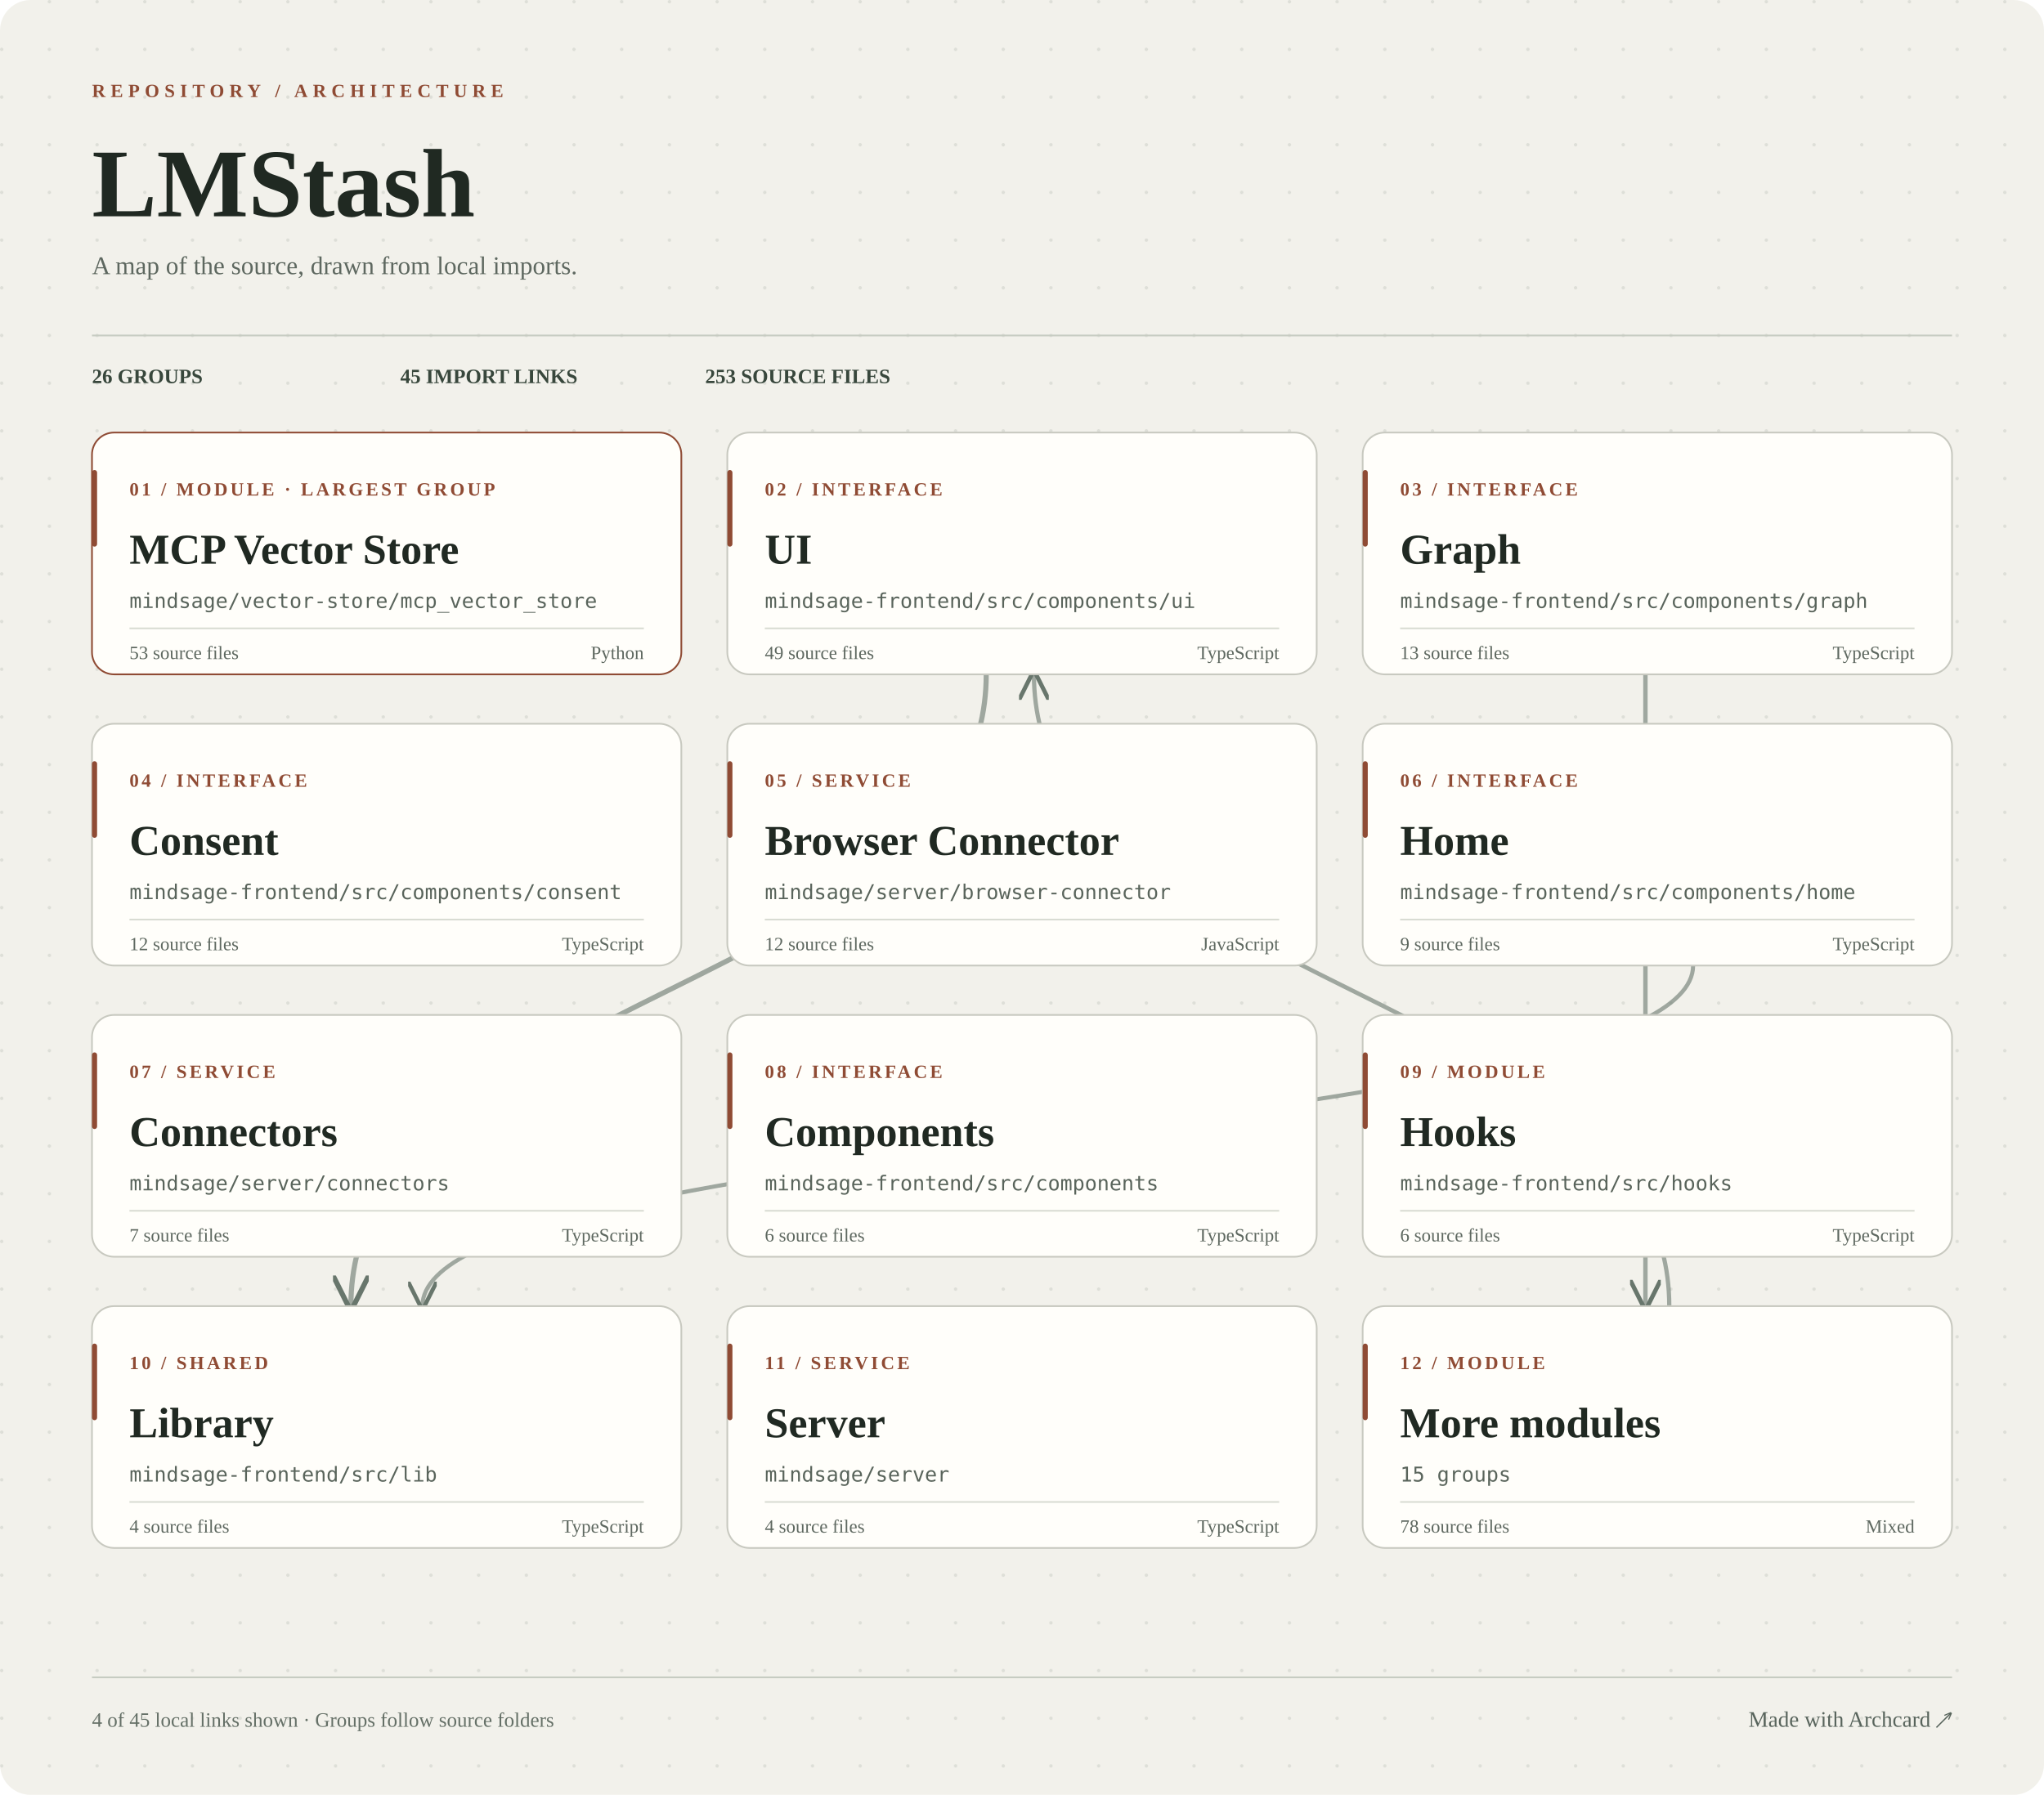
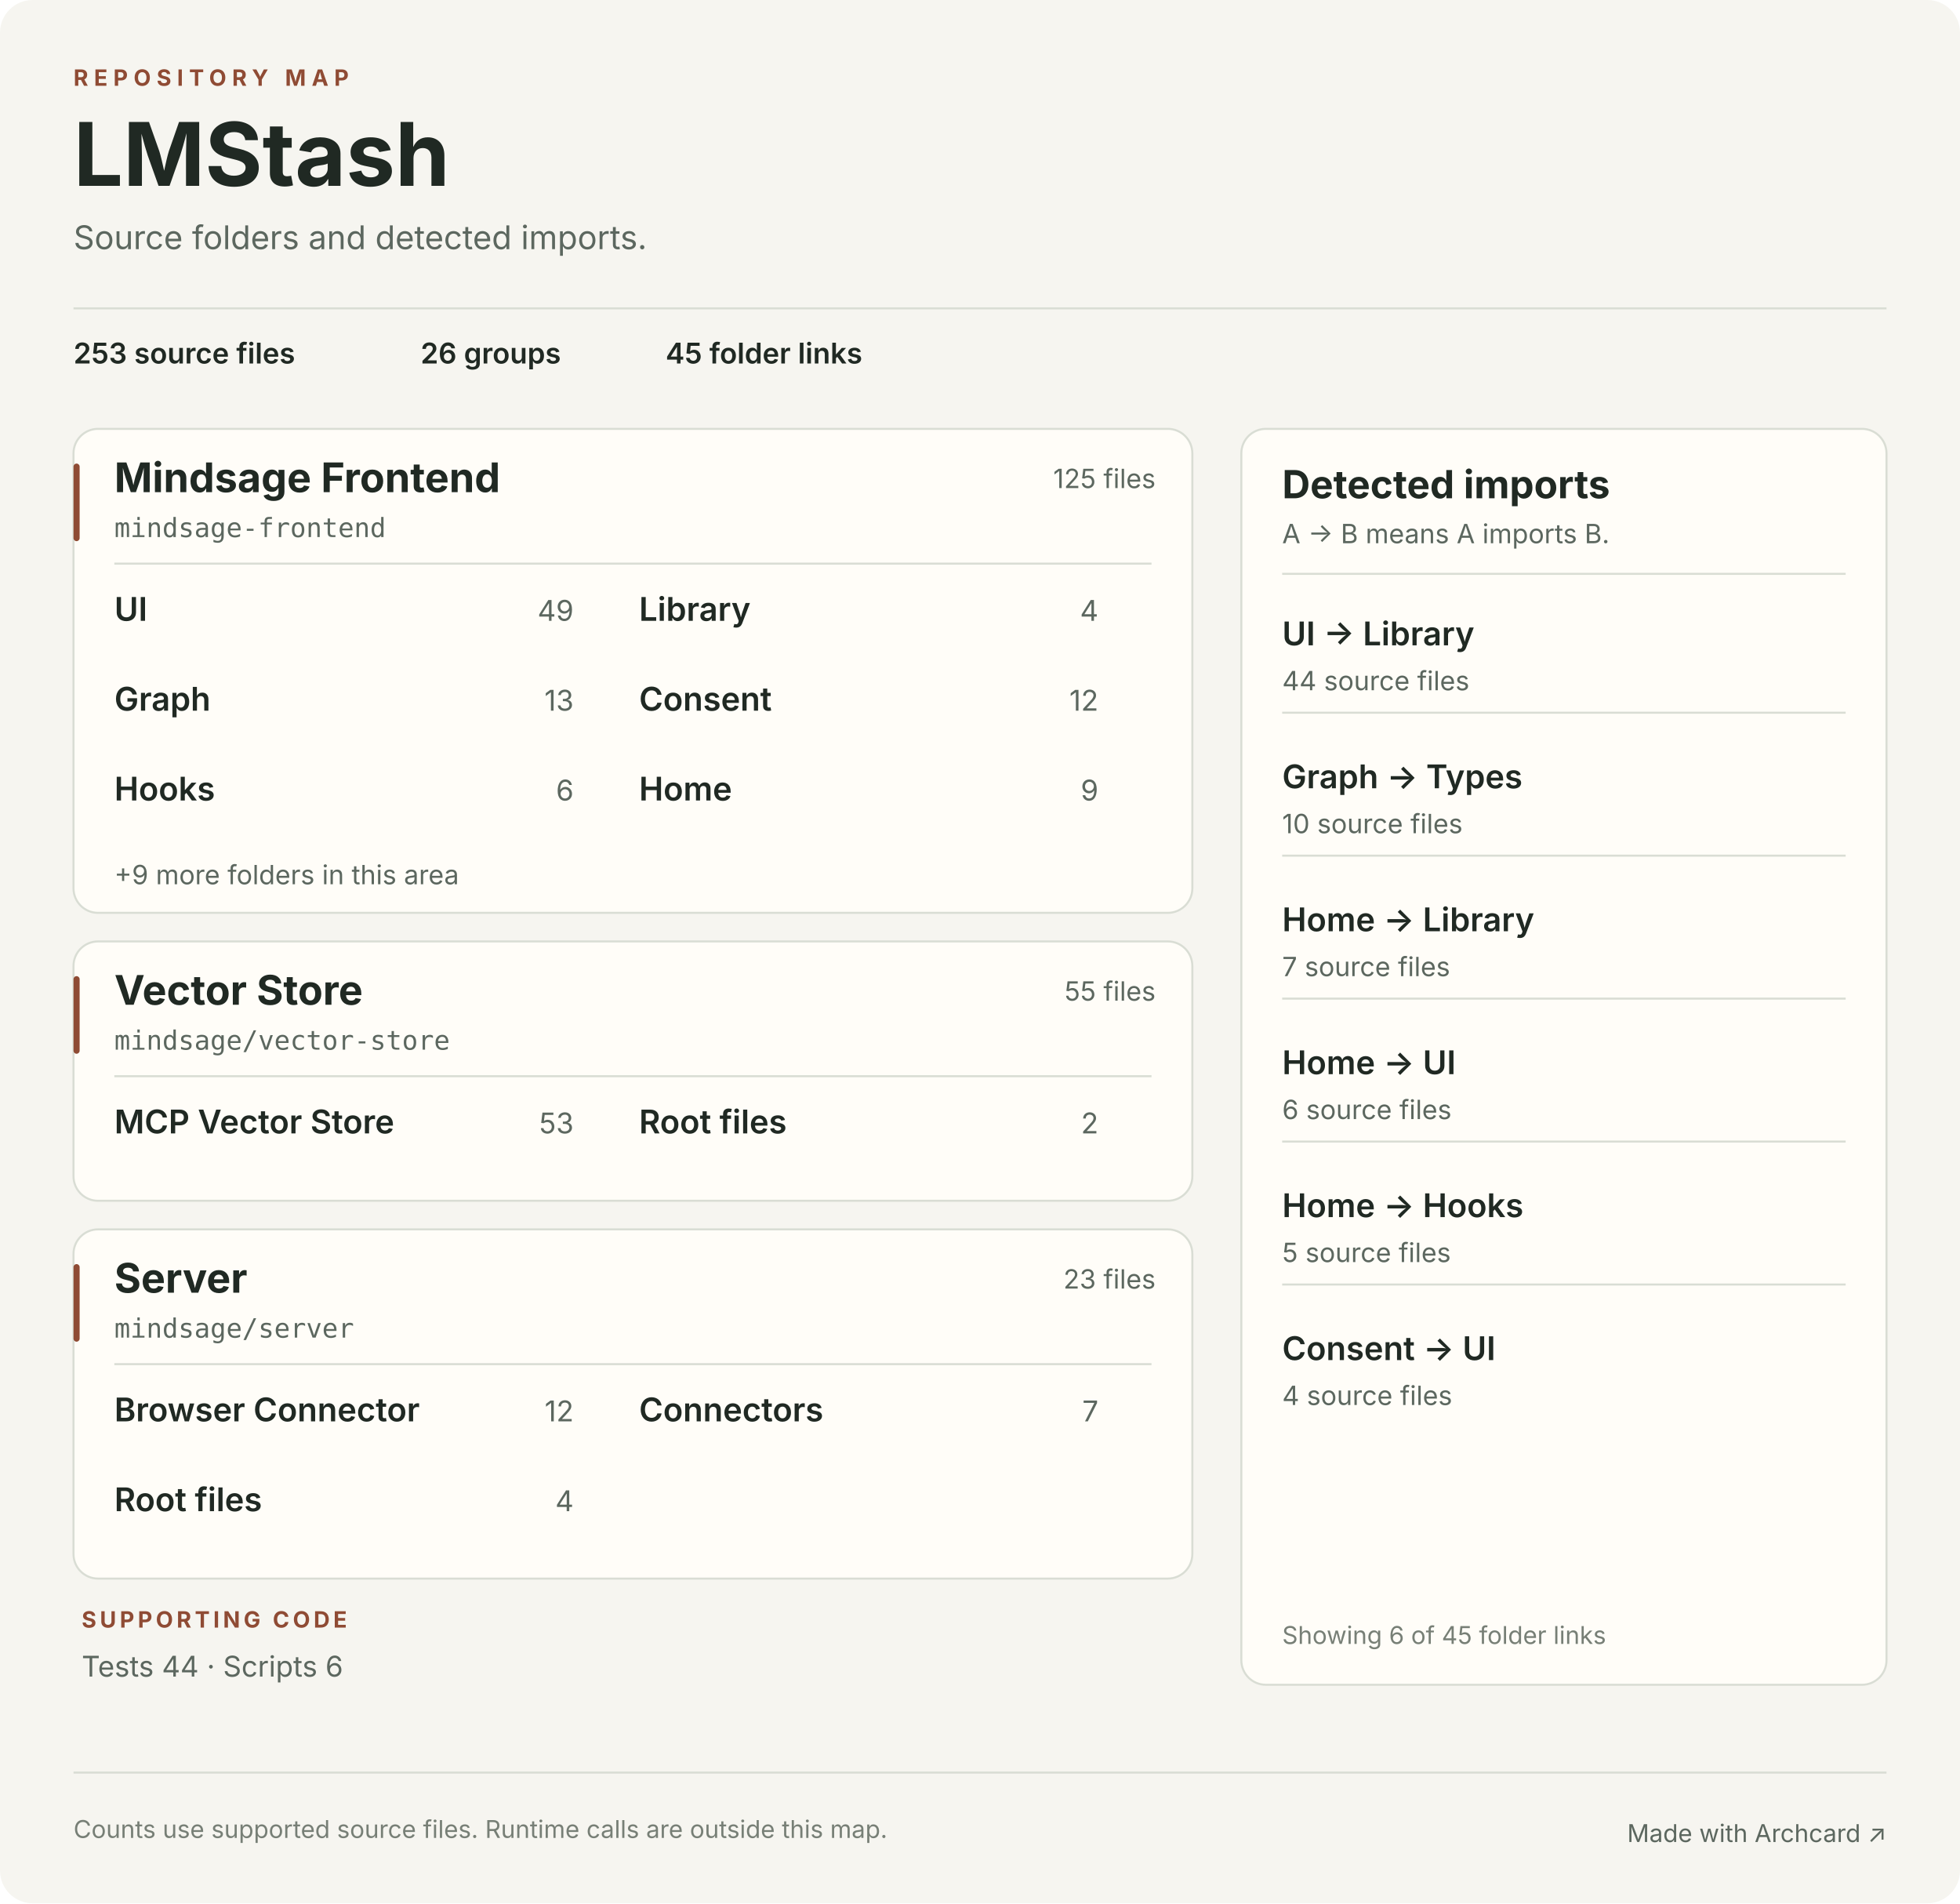
- <svg xmlns="http://www.w3.org/2000/svg" viewBox="0 0 1200 1054" width="1200" height="1054" role="img" aria-labelledby="title description">
-   <defs>
-     <pattern id="dots" width="28" height="28" patternUnits="userSpaceOnUse">
-       <circle cx="1" cy="1" r="1" fill="#7C877C" opacity=".17" />
-     </pattern>
-     <marker id="arrow" markerWidth="7" markerHeight="7" refX="6" refY="3.5" orient="auto">
-       <path d="M0 0 L7 3.5 L0 7" fill="none" stroke="#68766C" stroke-width="1" />
-     </marker>
-   </defs>
-   <rect width="1200" height="1054" rx="18" fill="#F2F1EB" />
-   <rect width="1200" height="1054" rx="18" fill="url(#dots)" />
-   <text x="54" y="57" fill="#8F4B34" font-size="11" font-weight="700" letter-spacing="3">REPOSITORY / ARCHITECTURE</text>
-   <text x="54" y="127" fill="#202922" font-size="57" font-weight="700">LMStash</text>
-   <text x="54" y="161" fill="#5E6860" font-size="15">A map of the source, drawn from local imports.</text>
-   <line x1="54" y1="197" x2="1146" y2="197" stroke="#C7CCC2" />
-   <text x="54" y="225" fill="#38473C" font-size="12" font-weight="600">26 GROUPS</text>
-   <text x="235" y="225" fill="#38473C" font-size="12" font-weight="600">45 IMPORT LINKS</text>
-   <text x="414" y="225" fill="#38473C" font-size="12" font-weight="600">253 SOURCE FILES</text>
+ <svg xmlns="http://www.w3.org/2000/svg" viewBox="0 0 960 932" width="960" height="932" role="img" aria-labelledby="title description">
+   <rect width="960" height="932" rx="16" fill="#F6F5F0" />
+   <text x="36" y="42" fill="#8F4B34" font-family="Inter, ui-sans-serif, system-ui, sans-serif" font-size="11" font-weight="700" letter-spacing="2.8">REPOSITORY MAP</text>
+   <text x="36" y="91" fill="#202923" font-family="Inter, ui-sans-serif, system-ui, sans-serif" font-size="43" font-weight="700">LMStash</text>
+   <text x="36" y="122" fill="#5C675F" font-family="Inter, ui-sans-serif, system-ui, sans-serif" font-size="16">Source folders and detected imports.</text>
+   <line x1="36" y1="151" x2="924" y2="151" stroke="#D9DDD4" />
+   <text x="36" y="178" fill="#202923" font-family="Inter, ui-sans-serif, system-ui, sans-serif" font-size="14" font-weight="600">253 source files</text>
+   <text x="206" y="178" fill="#202923" font-family="Inter, ui-sans-serif, system-ui, sans-serif" font-size="14" font-weight="600">26 groups</text>
+   <text x="326" y="178" fill="#202923" font-family="Inter, ui-sans-serif, system-ui, sans-serif" font-size="14" font-weight="600">45 folder links</text>
+   <rect x="36" y="210" width="548" height="237" rx="12" fill="#FFFDF8" stroke="#D9DDD4" />
+   <rect x="36" y="227" width="3" height="38" rx="1.5" fill="#8F4B34" />
+   <text x="56" y="241" fill="#202923" font-family="Inter, ui-sans-serif, system-ui, sans-serif" font-size="20" font-weight="650">Mindsage Frontend</text>
+   <text x="566" y="239" fill="#5C675F" font-family="Inter, ui-sans-serif, system-ui, sans-serif" font-size="13" text-anchor="end">125 files</text>
+   <text x="56" y="263" fill="#5C675F" font-family="ui-monospace, SFMono-Regular, Menlo, monospace" font-size="13">mindsage-frontend</text>
+   <line x1="56" y1="276" x2="564" y2="276" stroke="#D9DDD4" />
+   <text x="56" y="304" fill="#202923" font-family="Inter, ui-sans-serif, system-ui, sans-serif" font-size="16" font-weight="600">UI</text>
+   <text x="281" y="304" fill="#5C675F" font-family="Inter, ui-sans-serif, system-ui, sans-serif" font-size="14" text-anchor="end">49</text>
+   <text x="313" y="304" fill="#202923" font-family="Inter, ui-sans-serif, system-ui, sans-serif" font-size="16" font-weight="600">Library</text>
+   <text x="538" y="304" fill="#5C675F" font-family="Inter, ui-sans-serif, system-ui, sans-serif" font-size="14" text-anchor="end">4</text>
+   <text x="56" y="348" fill="#202923" font-family="Inter, ui-sans-serif, system-ui, sans-serif" font-size="16" font-weight="600">Graph</text>
+   <text x="281" y="348" fill="#5C675F" font-family="Inter, ui-sans-serif, system-ui, sans-serif" font-size="14" text-anchor="end">13</text>
+   <text x="313" y="348" fill="#202923" font-family="Inter, ui-sans-serif, system-ui, sans-serif" font-size="16" font-weight="600">Consent</text>
+   <text x="538" y="348" fill="#5C675F" font-family="Inter, ui-sans-serif, system-ui, sans-serif" font-size="14" text-anchor="end">12</text>
+   <text x="56" y="392" fill="#202923" font-family="Inter, ui-sans-serif, system-ui, sans-serif" font-size="16" font-weight="600">Hooks</text>
+   <text x="281" y="392" fill="#5C675F" font-family="Inter, ui-sans-serif, system-ui, sans-serif" font-size="14" text-anchor="end">6</text>
+   <text x="313" y="392" fill="#202923" font-family="Inter, ui-sans-serif, system-ui, sans-serif" font-size="16" font-weight="600">Home</text>
+   <text x="538" y="392" fill="#5C675F" font-family="Inter, ui-sans-serif, system-ui, sans-serif" font-size="14" text-anchor="end">9</text>
+   <text x="56" y="433" fill="#5C675F" font-family="Inter, ui-sans-serif, system-ui, sans-serif" font-size="13">+9 more folders in this area</text>
+   <rect x="36" y="461" width="548" height="127" rx="12" fill="#FFFDF8" stroke="#D9DDD4" />
+   <rect x="36" y="478" width="3" height="38" rx="1.5" fill="#8F4B34" />
+   <text x="56" y="492" fill="#202923" font-family="Inter, ui-sans-serif, system-ui, sans-serif" font-size="20" font-weight="650">Vector Store</text>
+   <text x="566" y="490" fill="#5C675F" font-family="Inter, ui-sans-serif, system-ui, sans-serif" font-size="13" text-anchor="end">55 files</text>
+   <text x="56" y="514" fill="#5C675F" font-family="ui-monospace, SFMono-Regular, Menlo, monospace" font-size="13">mindsage/vector-store</text>
+   <line x1="56" y1="527" x2="564" y2="527" stroke="#D9DDD4" />
+   <text x="56" y="555" fill="#202923" font-family="Inter, ui-sans-serif, system-ui, sans-serif" font-size="16" font-weight="600">MCP Vector Store</text>
+   <text x="281" y="555" fill="#5C675F" font-family="Inter, ui-sans-serif, system-ui, sans-serif" font-size="14" text-anchor="end">53</text>
+   <text x="313" y="555" fill="#202923" font-family="Inter, ui-sans-serif, system-ui, sans-serif" font-size="16" font-weight="600">Root files</text>
+   <text x="538" y="555" fill="#5C675F" font-family="Inter, ui-sans-serif, system-ui, sans-serif" font-size="14" text-anchor="end">2</text>
+   <rect x="36" y="602" width="548" height="171" rx="12" fill="#FFFDF8" stroke="#D9DDD4" />
+   <rect x="36" y="619" width="3" height="38" rx="1.5" fill="#8F4B34" />
+   <text x="56" y="633" fill="#202923" font-family="Inter, ui-sans-serif, system-ui, sans-serif" font-size="20" font-weight="650">Server</text>
+   <text x="566" y="631" fill="#5C675F" font-family="Inter, ui-sans-serif, system-ui, sans-serif" font-size="13" text-anchor="end">23 files</text>
+   <text x="56" y="655" fill="#5C675F" font-family="ui-monospace, SFMono-Regular, Menlo, monospace" font-size="13">mindsage/server</text>
+   <line x1="56" y1="668" x2="564" y2="668" stroke="#D9DDD4" />
+   <text x="56" y="696" fill="#202923" font-family="Inter, ui-sans-serif, system-ui, sans-serif" font-size="16" font-weight="600">Browser Connector</text>
+   <text x="281" y="696" fill="#5C675F" font-family="Inter, ui-sans-serif, system-ui, sans-serif" font-size="14" text-anchor="end">12</text>
+   <text x="313" y="696" fill="#202923" font-family="Inter, ui-sans-serif, system-ui, sans-serif" font-size="16" font-weight="600">Connectors</text>
+   <text x="538" y="696" fill="#5C675F" font-family="Inter, ui-sans-serif, system-ui, sans-serif" font-size="14" text-anchor="end">7</text>
+   <text x="56" y="740" fill="#202923" font-family="Inter, ui-sans-serif, system-ui, sans-serif" font-size="16" font-weight="600">Root files</text>
+   <text x="281" y="740" fill="#5C675F" font-family="Inter, ui-sans-serif, system-ui, sans-serif" font-size="14" text-anchor="end">4</text>
+   <text x="40" y="797" fill="#8F4B34" font-family="Inter, ui-sans-serif, system-ui, sans-serif" font-size="11" font-weight="700" letter-spacing="1.7">SUPPORTING CODE</text>
+   <text x="40" y="821" fill="#5C675F" font-family="Inter, ui-sans-serif, system-ui, sans-serif" font-size="14">Tests 44  ·  Scripts 6</text>
+   <rect x="608" y="210" width="316" height="615" rx="12" fill="#FFFDF8" stroke="#D9DDD4" />
+   <text x="628" y="244" fill="#202923" font-family="Inter, ui-sans-serif, system-ui, sans-serif" font-size="19" font-weight="650">Detected imports</text>
+   <text x="628" y="266" fill="#5C675F" font-family="Inter, ui-sans-serif, system-ui, sans-serif" font-size="13">A → B means A imports B.</text>
+   <line x1="628" y1="281" x2="904" y2="281" stroke="#D9DDD4" />
  <g>
-     <path d="M 579 396 C 579 581.5, 206 581.5, 206 767" fill="none" stroke="#68766C" stroke-width="3" stroke-opacity=".60" marker-end="url(#arrow)" />
-     <path d="M 966 396 C 966 581.5, 966 581.5, 966 767" fill="none" stroke="#68766C" stroke-width="2.575" stroke-opacity=".60" marker-end="url(#arrow)" />
-     <path d="M 980 767 C 980 581.5, 607 581.5, 607 396" fill="none" stroke="#68766C" stroke-width="2.497" stroke-opacity=".60" marker-end="url(#arrow)" />
-     <path d="M 994 567 C 994 667, 248 667, 248 767" fill="none" stroke="#68766C" stroke-width="2.4" stroke-opacity=".60" marker-end="url(#arrow)" />
+     <text x="628" y="316" fill="#202923" font-family="Inter, ui-sans-serif, system-ui, sans-serif" font-size="16" font-weight="600">UI  →  Library</text>
+     <text x="628" y="338" fill="#5C675F" font-family="Inter, ui-sans-serif, system-ui, sans-serif" font-size="13">44 source files</text>
  </g>
-   <g transform="translate(54 254)">
-     <rect width="346" height="142" rx="13" fill="#FFFEFA" stroke="#8F4B34" stroke-width="1" />
-     <rect x="0" y="22" width="3" height="45" rx="1.5" fill="#8F4B34" />
-     <text x="22" y="37" fill="#8F4B34" font-size="11" font-weight="700" letter-spacing="1.6">01 / MODULE · LARGEST GROUP</text>
-     <text x="22" y="77" fill="#202922" font-size="25" font-weight="650">MCP Vector Store</text>
-     <text x="22" y="103" fill="#59645B" font-size="12" font-family="ui-monospace, SFMono-Regular, Menlo, monospace">mindsage/vector-store/mcp_vector_store</text>
-     <line x1="22" y1="115" x2="324" y2="115" stroke="#D9DCD3" />
-     <text x="22" y="133" fill="#5E6860" font-size="11">53 source files</text>
-     <text x="324" y="133" fill="#5E6860" font-size="11" text-anchor="end">Python</text>
+   <line x1="628" y1="349" x2="904" y2="349" stroke="#D9DDD4" />
+   <g>
+     <text x="628" y="386" fill="#202923" font-family="Inter, ui-sans-serif, system-ui, sans-serif" font-size="16" font-weight="600">Graph  →  Types</text>
+     <text x="628" y="408" fill="#5C675F" font-family="Inter, ui-sans-serif, system-ui, sans-serif" font-size="13">10 source files</text>
  </g>
-   <g transform="translate(427 254)">
-     <rect width="346" height="142" rx="13" fill="#FFFEFA" stroke="#C8C9C0" stroke-width="1" />
-     <rect x="0" y="22" width="3" height="45" rx="1.5" fill="#8F4B34" />
-     <text x="22" y="37" fill="#8F4B34" font-size="11" font-weight="700" letter-spacing="1.6">02 / INTERFACE</text>
-     <text x="22" y="77" fill="#202922" font-size="25" font-weight="650">UI</text>
-     <text x="22" y="103" fill="#59645B" font-size="12" font-family="ui-monospace, SFMono-Regular, Menlo, monospace">mindsage-frontend/src/components/ui</text>
-     <line x1="22" y1="115" x2="324" y2="115" stroke="#D9DCD3" />
-     <text x="22" y="133" fill="#5E6860" font-size="11">49 source files</text>
-     <text x="324" y="133" fill="#5E6860" font-size="11" text-anchor="end">TypeScript</text>
+   <line x1="628" y1="419" x2="904" y2="419" stroke="#D9DDD4" />
+   <g>
+     <text x="628" y="456" fill="#202923" font-family="Inter, ui-sans-serif, system-ui, sans-serif" font-size="16" font-weight="600">Home  →  Library</text>
+     <text x="628" y="478" fill="#5C675F" font-family="Inter, ui-sans-serif, system-ui, sans-serif" font-size="13">7 source files</text>
  </g>
-   <g transform="translate(800 254)">
-     <rect width="346" height="142" rx="13" fill="#FFFEFA" stroke="#C8C9C0" stroke-width="1" />
-     <rect x="0" y="22" width="3" height="45" rx="1.5" fill="#8F4B34" />
-     <text x="22" y="37" fill="#8F4B34" font-size="11" font-weight="700" letter-spacing="1.6">03 / INTERFACE</text>
-     <text x="22" y="77" fill="#202922" font-size="25" font-weight="650">Graph</text>
-     <text x="22" y="103" fill="#59645B" font-size="12" font-family="ui-monospace, SFMono-Regular, Menlo, monospace">mindsage-frontend/src/components/graph</text>
-     <line x1="22" y1="115" x2="324" y2="115" stroke="#D9DCD3" />
-     <text x="22" y="133" fill="#5E6860" font-size="11">13 source files</text>
-     <text x="324" y="133" fill="#5E6860" font-size="11" text-anchor="end">TypeScript</text>
+   <line x1="628" y1="489" x2="904" y2="489" stroke="#D9DDD4" />
+   <g>
+     <text x="628" y="526" fill="#202923" font-family="Inter, ui-sans-serif, system-ui, sans-serif" font-size="16" font-weight="600">Home  →  UI</text>
+     <text x="628" y="548" fill="#5C675F" font-family="Inter, ui-sans-serif, system-ui, sans-serif" font-size="13">6 source files</text>
  </g>
-   <g transform="translate(54 425)">
-     <rect width="346" height="142" rx="13" fill="#FFFEFA" stroke="#C8C9C0" stroke-width="1" />
-     <rect x="0" y="22" width="3" height="45" rx="1.5" fill="#8F4B34" />
-     <text x="22" y="37" fill="#8F4B34" font-size="11" font-weight="700" letter-spacing="1.6">04 / INTERFACE</text>
-     <text x="22" y="77" fill="#202922" font-size="25" font-weight="650">Consent</text>
-     <text x="22" y="103" fill="#59645B" font-size="12" font-family="ui-monospace, SFMono-Regular, Menlo, monospace">mindsage-frontend/src/components/consent</text>
-     <line x1="22" y1="115" x2="324" y2="115" stroke="#D9DCD3" />
-     <text x="22" y="133" fill="#5E6860" font-size="11">12 source files</text>
-     <text x="324" y="133" fill="#5E6860" font-size="11" text-anchor="end">TypeScript</text>
+   <line x1="628" y1="559" x2="904" y2="559" stroke="#D9DDD4" />
+   <g>
+     <text x="628" y="596" fill="#202923" font-family="Inter, ui-sans-serif, system-ui, sans-serif" font-size="16" font-weight="600">Home  →  Hooks</text>
+     <text x="628" y="618" fill="#5C675F" font-family="Inter, ui-sans-serif, system-ui, sans-serif" font-size="13">5 source files</text>
  </g>
-   <g transform="translate(427 425)">
-     <rect width="346" height="142" rx="13" fill="#FFFEFA" stroke="#C8C9C0" stroke-width="1" />
-     <rect x="0" y="22" width="3" height="45" rx="1.5" fill="#8F4B34" />
-     <text x="22" y="37" fill="#8F4B34" font-size="11" font-weight="700" letter-spacing="1.6">05 / SERVICE</text>
-     <text x="22" y="77" fill="#202922" font-size="25" font-weight="650">Browser Connector</text>
-     <text x="22" y="103" fill="#59645B" font-size="12" font-family="ui-monospace, SFMono-Regular, Menlo, monospace">mindsage/server/browser-connector</text>
-     <line x1="22" y1="115" x2="324" y2="115" stroke="#D9DCD3" />
-     <text x="22" y="133" fill="#5E6860" font-size="11">12 source files</text>
-     <text x="324" y="133" fill="#5E6860" font-size="11" text-anchor="end">JavaScript</text>
+   <line x1="628" y1="629" x2="904" y2="629" stroke="#D9DDD4" />
+   <g>
+     <text x="628" y="666" fill="#202923" font-family="Inter, ui-sans-serif, system-ui, sans-serif" font-size="16" font-weight="600">Consent  →  UI</text>
+     <text x="628" y="688" fill="#5C675F" font-family="Inter, ui-sans-serif, system-ui, sans-serif" font-size="13">4 source files</text>
  </g>
-   <g transform="translate(800 425)">
-     <rect width="346" height="142" rx="13" fill="#FFFEFA" stroke="#C8C9C0" stroke-width="1" />
-     <rect x="0" y="22" width="3" height="45" rx="1.5" fill="#8F4B34" />
-     <text x="22" y="37" fill="#8F4B34" font-size="11" font-weight="700" letter-spacing="1.6">06 / INTERFACE</text>
-     <text x="22" y="77" fill="#202922" font-size="25" font-weight="650">Home</text>
-     <text x="22" y="103" fill="#59645B" font-size="12" font-family="ui-monospace, SFMono-Regular, Menlo, monospace">mindsage-frontend/src/components/home</text>
-     <line x1="22" y1="115" x2="324" y2="115" stroke="#D9DCD3" />
-     <text x="22" y="133" fill="#5E6860" font-size="11">9 source files</text>
-     <text x="324" y="133" fill="#5E6860" font-size="11" text-anchor="end">TypeScript</text>
-   </g>
-   <g transform="translate(54 596)">
-     <rect width="346" height="142" rx="13" fill="#FFFEFA" stroke="#C8C9C0" stroke-width="1" />
-     <rect x="0" y="22" width="3" height="45" rx="1.5" fill="#8F4B34" />
-     <text x="22" y="37" fill="#8F4B34" font-size="11" font-weight="700" letter-spacing="1.6">07 / SERVICE</text>
-     <text x="22" y="77" fill="#202922" font-size="25" font-weight="650">Connectors</text>
-     <text x="22" y="103" fill="#59645B" font-size="12" font-family="ui-monospace, SFMono-Regular, Menlo, monospace">mindsage/server/connectors</text>
-     <line x1="22" y1="115" x2="324" y2="115" stroke="#D9DCD3" />
-     <text x="22" y="133" fill="#5E6860" font-size="11">7 source files</text>
-     <text x="324" y="133" fill="#5E6860" font-size="11" text-anchor="end">TypeScript</text>
-   </g>
-   <g transform="translate(427 596)">
-     <rect width="346" height="142" rx="13" fill="#FFFEFA" stroke="#C8C9C0" stroke-width="1" />
-     <rect x="0" y="22" width="3" height="45" rx="1.5" fill="#8F4B34" />
-     <text x="22" y="37" fill="#8F4B34" font-size="11" font-weight="700" letter-spacing="1.6">08 / INTERFACE</text>
-     <text x="22" y="77" fill="#202922" font-size="25" font-weight="650">Components</text>
-     <text x="22" y="103" fill="#59645B" font-size="12" font-family="ui-monospace, SFMono-Regular, Menlo, monospace">mindsage-frontend/src/components</text>
-     <line x1="22" y1="115" x2="324" y2="115" stroke="#D9DCD3" />
-     <text x="22" y="133" fill="#5E6860" font-size="11">6 source files</text>
-     <text x="324" y="133" fill="#5E6860" font-size="11" text-anchor="end">TypeScript</text>
-   </g>
-   <g transform="translate(800 596)">
-     <rect width="346" height="142" rx="13" fill="#FFFEFA" stroke="#C8C9C0" stroke-width="1" />
-     <rect x="0" y="22" width="3" height="45" rx="1.5" fill="#8F4B34" />
-     <text x="22" y="37" fill="#8F4B34" font-size="11" font-weight="700" letter-spacing="1.6">09 / MODULE</text>
-     <text x="22" y="77" fill="#202922" font-size="25" font-weight="650">Hooks</text>
-     <text x="22" y="103" fill="#59645B" font-size="12" font-family="ui-monospace, SFMono-Regular, Menlo, monospace">mindsage-frontend/src/hooks</text>
-     <line x1="22" y1="115" x2="324" y2="115" stroke="#D9DCD3" />
-     <text x="22" y="133" fill="#5E6860" font-size="11">6 source files</text>
-     <text x="324" y="133" fill="#5E6860" font-size="11" text-anchor="end">TypeScript</text>
-   </g>
-   <g transform="translate(54 767)">
-     <rect width="346" height="142" rx="13" fill="#FFFEFA" stroke="#C8C9C0" stroke-width="1" />
-     <rect x="0" y="22" width="3" height="45" rx="1.5" fill="#8F4B34" />
-     <text x="22" y="37" fill="#8F4B34" font-size="11" font-weight="700" letter-spacing="1.6">10 / SHARED</text>
-     <text x="22" y="77" fill="#202922" font-size="25" font-weight="650">Library</text>
-     <text x="22" y="103" fill="#59645B" font-size="12" font-family="ui-monospace, SFMono-Regular, Menlo, monospace">mindsage-frontend/src/lib</text>
-     <line x1="22" y1="115" x2="324" y2="115" stroke="#D9DCD3" />
-     <text x="22" y="133" fill="#5E6860" font-size="11">4 source files</text>
-     <text x="324" y="133" fill="#5E6860" font-size="11" text-anchor="end">TypeScript</text>
-   </g>
-   <g transform="translate(427 767)">
-     <rect width="346" height="142" rx="13" fill="#FFFEFA" stroke="#C8C9C0" stroke-width="1" />
-     <rect x="0" y="22" width="3" height="45" rx="1.5" fill="#8F4B34" />
-     <text x="22" y="37" fill="#8F4B34" font-size="11" font-weight="700" letter-spacing="1.6">11 / SERVICE</text>
-     <text x="22" y="77" fill="#202922" font-size="25" font-weight="650">Server</text>
-     <text x="22" y="103" fill="#59645B" font-size="12" font-family="ui-monospace, SFMono-Regular, Menlo, monospace">mindsage/server</text>
-     <line x1="22" y1="115" x2="324" y2="115" stroke="#D9DCD3" />
-     <text x="22" y="133" fill="#5E6860" font-size="11">4 source files</text>
-     <text x="324" y="133" fill="#5E6860" font-size="11" text-anchor="end">TypeScript</text>
-   </g>
-   <g transform="translate(800 767)">
-     <rect width="346" height="142" rx="13" fill="#FFFEFA" stroke="#C8C9C0" stroke-width="1" />
-     <rect x="0" y="22" width="3" height="45" rx="1.5" fill="#8F4B34" />
-     <text x="22" y="37" fill="#8F4B34" font-size="11" font-weight="700" letter-spacing="1.6">12 / MODULE</text>
-     <text x="22" y="77" fill="#202922" font-size="25" font-weight="650">More modules</text>
-     <text x="22" y="103" fill="#59645B" font-size="12" font-family="ui-monospace, SFMono-Regular, Menlo, monospace">15 groups</text>
-     <line x1="22" y1="115" x2="324" y2="115" stroke="#D9DCD3" />
-     <text x="22" y="133" fill="#5E6860" font-size="11">78 source files</text>
-     <text x="324" y="133" fill="#5E6860" font-size="11" text-anchor="end">Mixed</text>
-   </g>
-   <line x1="54" y1="985" x2="1146" y2="985" stroke="#C7CCC2" />
-   <text x="54" y="1014" fill="#657067" font-size="12">4 of 45 local links shown · Groups follow source folders</text>
+   <text x="628" y="805" fill="#777F76" font-family="Inter, ui-sans-serif, system-ui, sans-serif" font-size="12">Showing 6 of 45 folder links</text>
+   <line x1="36" y1="868" x2="924" y2="868" stroke="#D9DDD4" />
+   <text x="36" y="900" fill="#777F76" font-family="Inter, ui-sans-serif, system-ui, sans-serif" font-size="12">Counts use supported source files. Runtime calls are outside this map.</text>
  <a href="https://github.com/skipauthenticate/archcard" target="_blank">
-     <text x="1146" y="1014" text-anchor="end" fill="#58645C" font-size="13">Made with Archcard ↗</text>
+     <text x="924" y="902" fill="#5C675F" font-family="Inter, ui-sans-serif, system-ui, sans-serif" font-size="12" text-anchor="end">Made with Archcard ↗</text>
  </a>
</svg>
